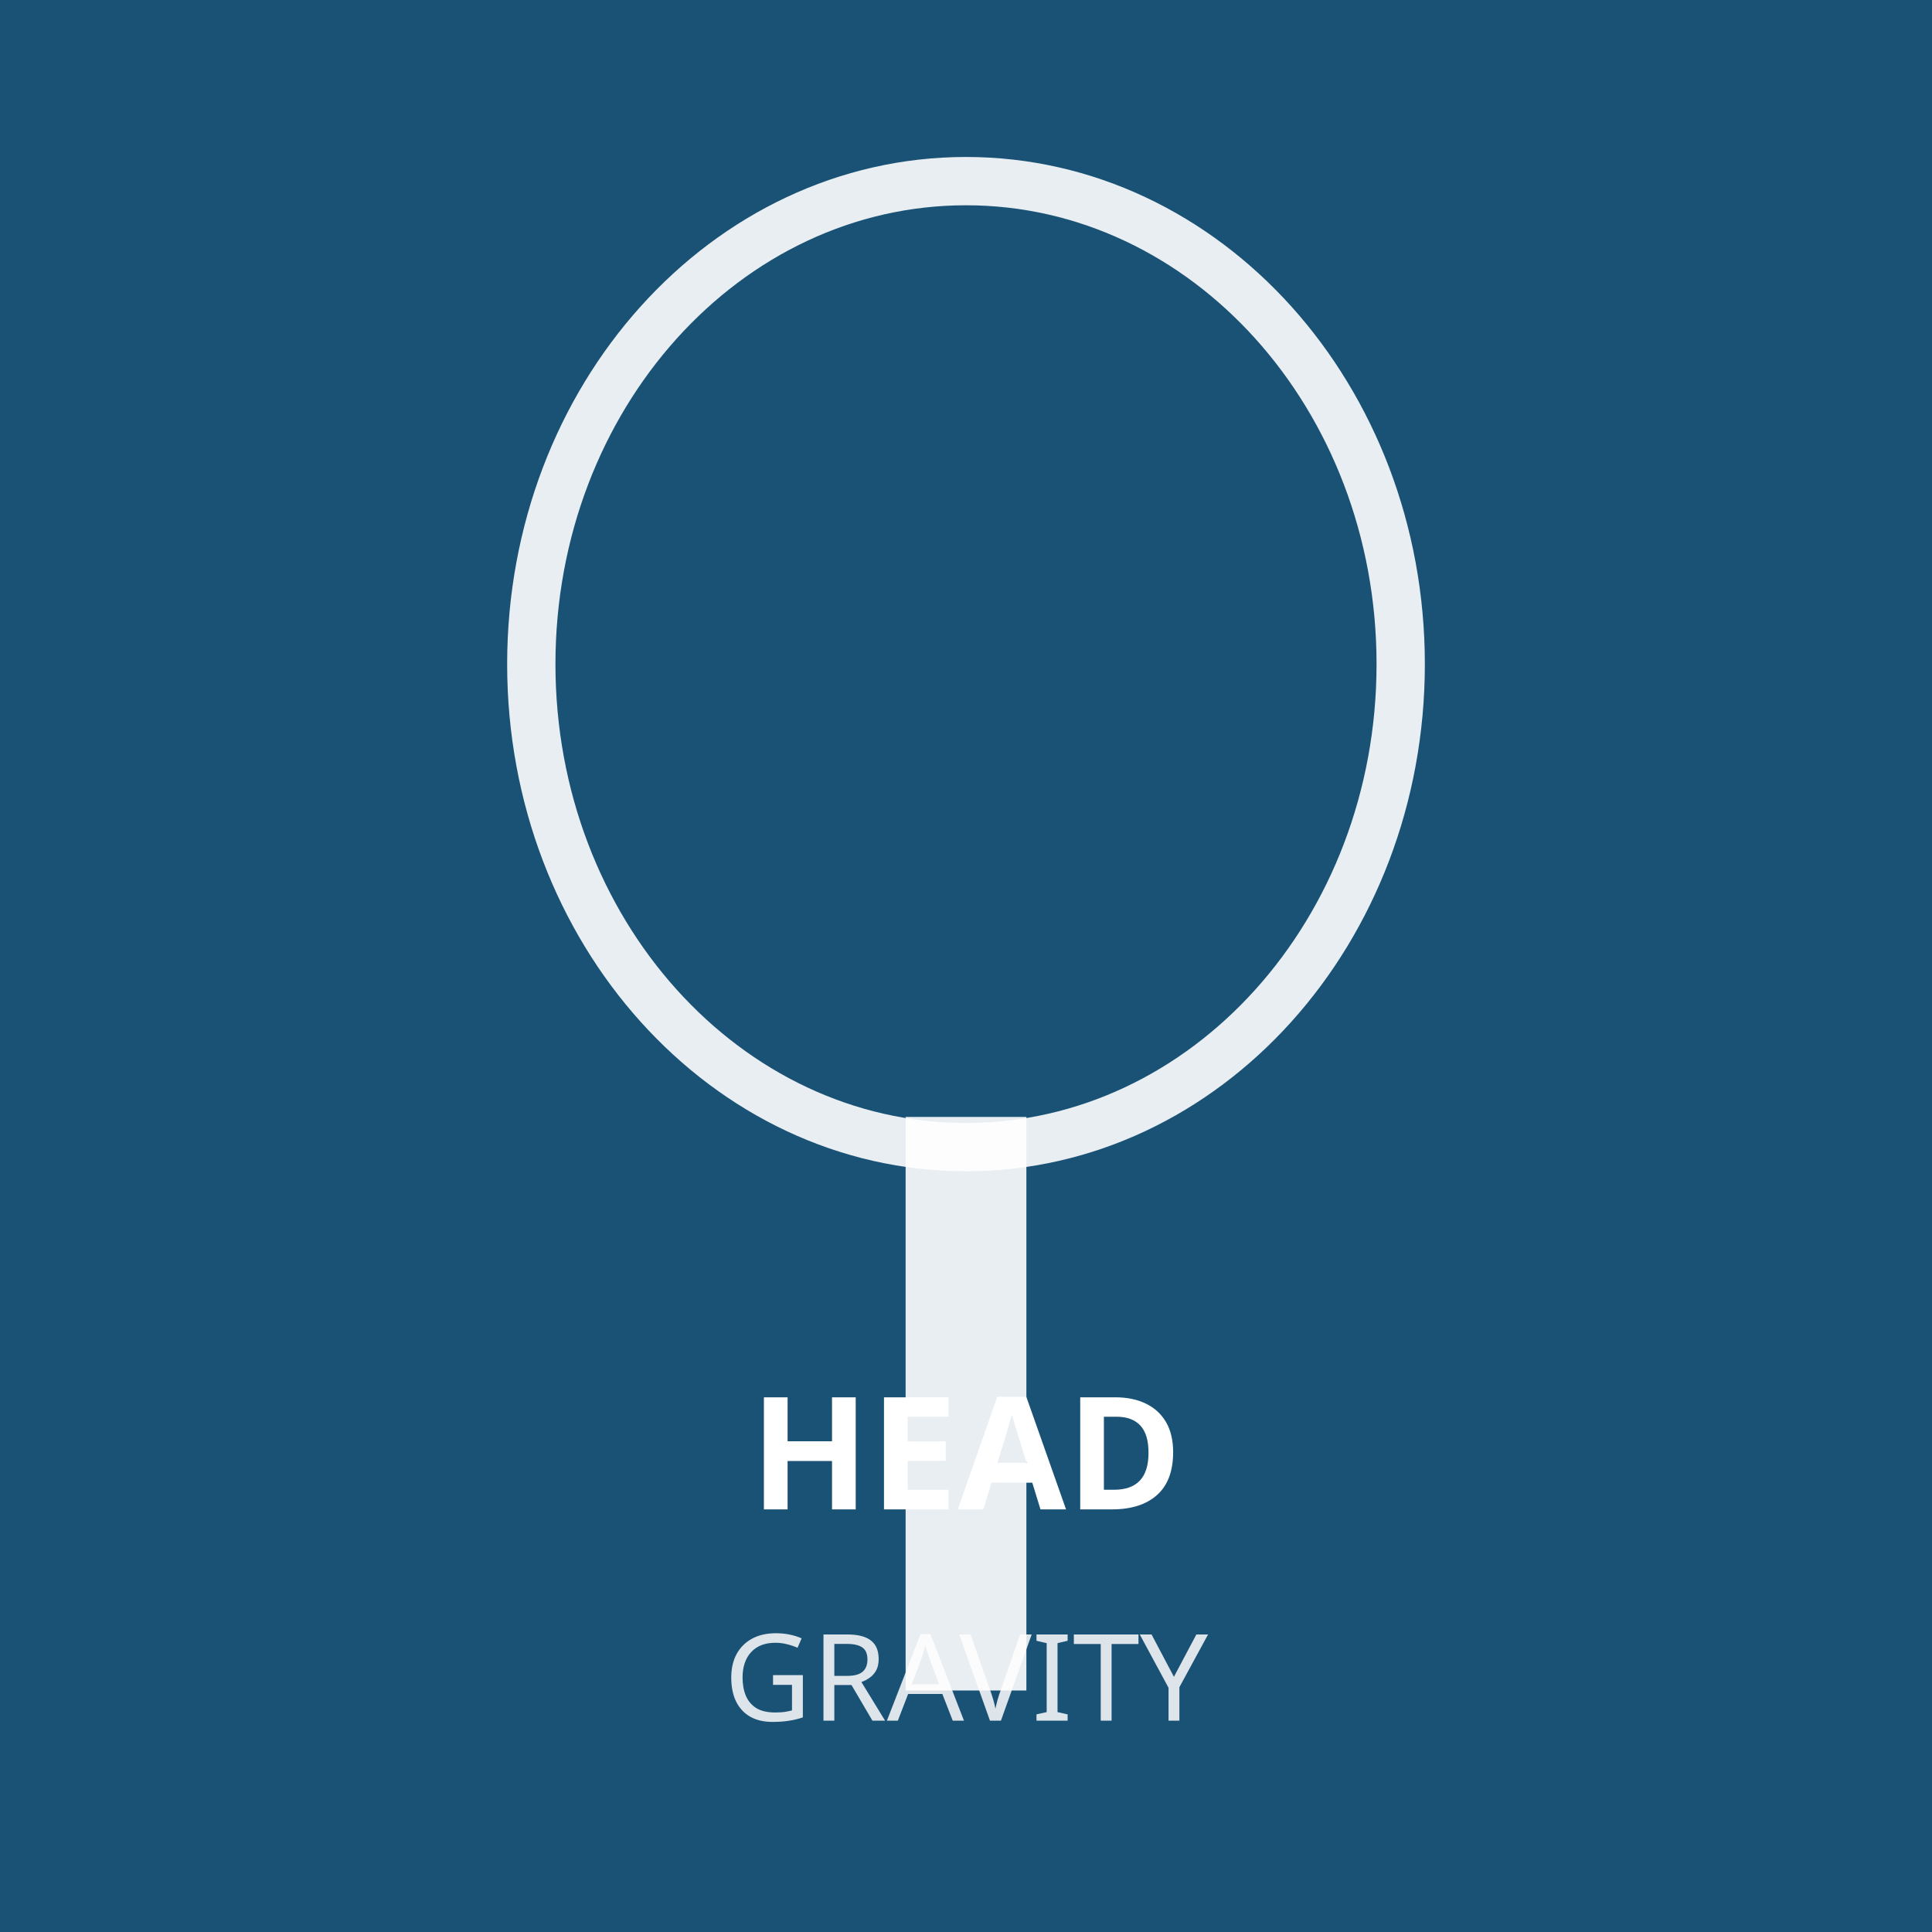
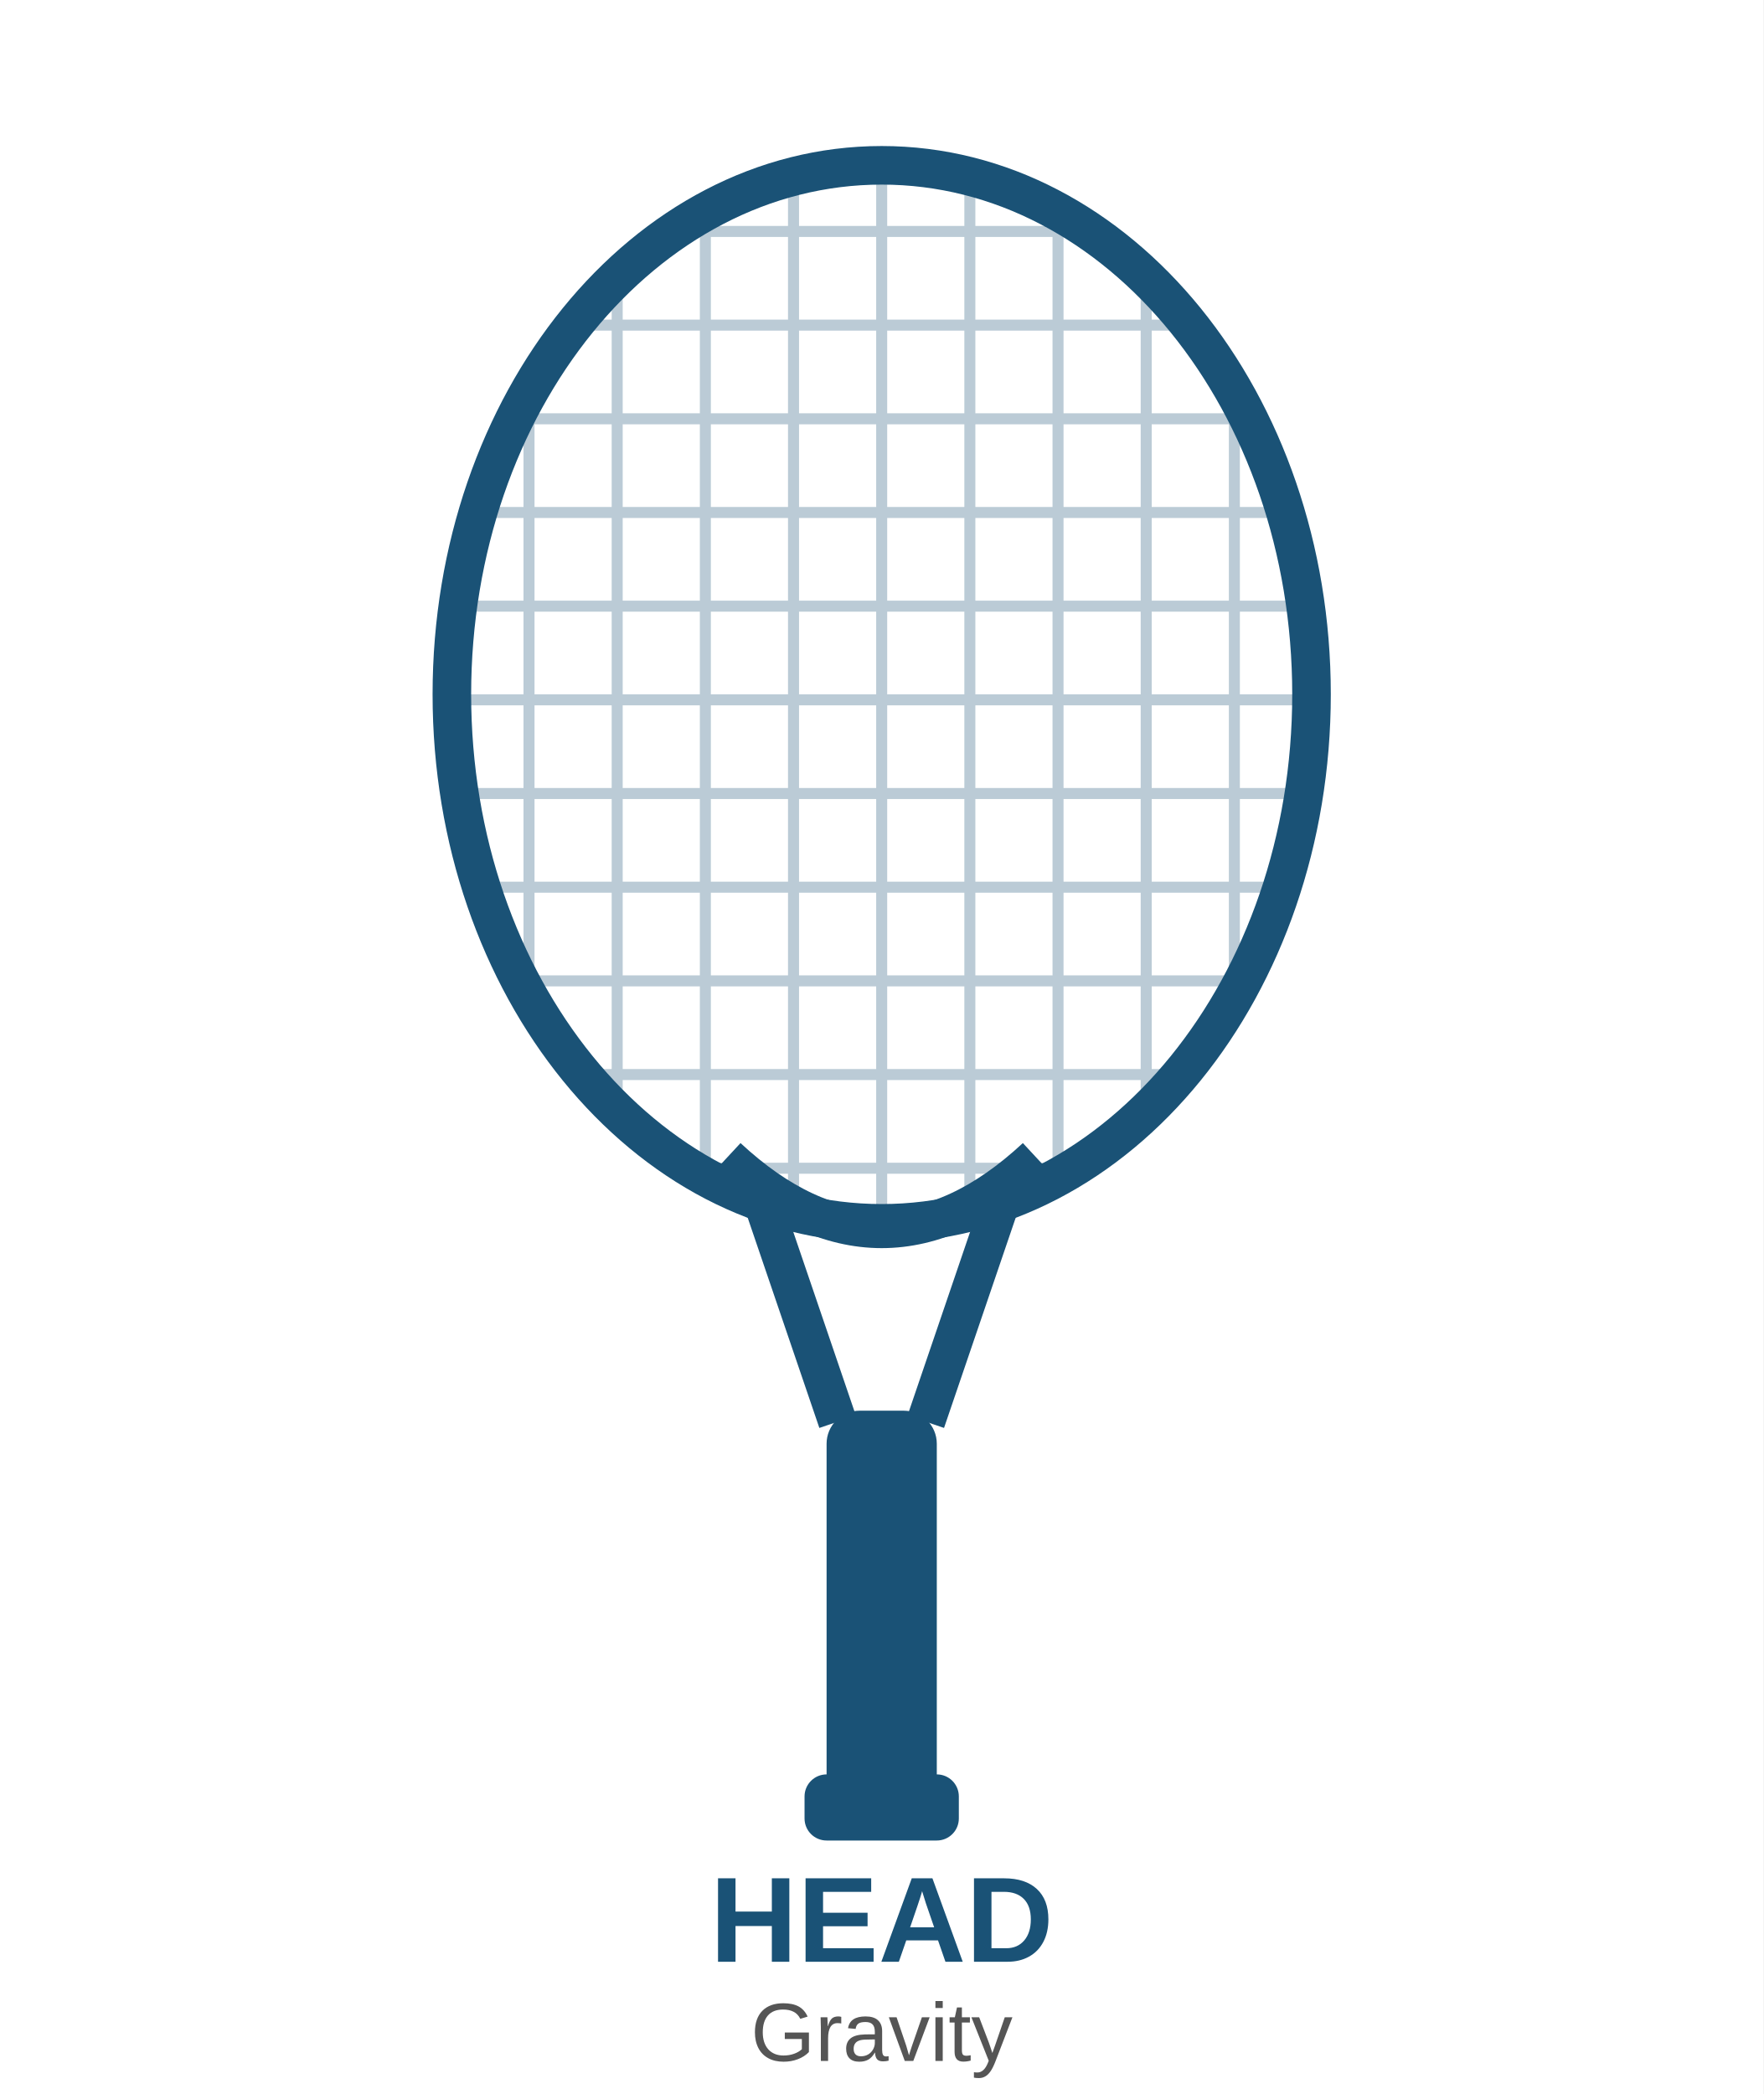
- <svg xmlns="http://www.w3.org/2000/svg" width="320" height="320" viewBox="0 0 320 320">
-   <rect width="320" height="320" fill="#1a5276" />
-   <ellipse cx="160" cy="110" rx="72" ry="80" fill="none" stroke="#ffffff" stroke-width="8" opacity="0.9" />
-   <rect x="150" y="185" width="20" height="95" fill="#ffffff" opacity="0.9" />
-   <text x="160" y="250" font-family="sans-serif" font-size="26" font-weight="bold" fill="#ffffff" text-anchor="middle">HEAD</text>
-   <text x="160" y="285" font-family="sans-serif" font-size="20" fill="#ffffff" text-anchor="middle" opacity="0.85">GRAVITY</text>
+ <svg xmlns="http://www.w3.org/2000/svg" width="320" height="380" viewBox="0 0 320 380">
+   <rect width="320" height="380" fill="#ffffff" />
+   <defs>
+     <clipPath id="h">
+       <ellipse cx="160" cy="126" rx="78" ry="96" />
+     </clipPath>
+   </defs>
+   <g clip-path="url(#h)" stroke="#1a5276" stroke-width="2" opacity="0.3">
+     <line x1="96" y1="32" x2="96" y2="220" />
+     <line x1="112" y1="32" x2="112" y2="220" />
+     <line x1="128" y1="32" x2="128" y2="220" />
+     <line x1="144" y1="32" x2="144" y2="220" />
+     <line x1="160" y1="32" x2="160" y2="220" />
+     <line x1="176" y1="32" x2="176" y2="220" />
+     <line x1="192" y1="32" x2="192" y2="220" />
+     <line x1="208" y1="32" x2="208" y2="220" />
+     <line x1="224" y1="32" x2="224" y2="220" />
+     <line x1="82" y1="42" x2="238" y2="42" />
+     <line x1="82" y1="59" x2="238" y2="59" />
+     <line x1="82" y1="76" x2="238" y2="76" />
+     <line x1="82" y1="93" x2="238" y2="93" />
+     <line x1="82" y1="110" x2="238" y2="110" />
+     <line x1="82" y1="127" x2="238" y2="127" />
+     <line x1="82" y1="144" x2="238" y2="144" />
+     <line x1="82" y1="161" x2="238" y2="161" />
+     <line x1="82" y1="178" x2="238" y2="178" />
+     <line x1="82" y1="195" x2="238" y2="195" />
+     <line x1="82" y1="212" x2="238" y2="212" />
+   </g>
+   <ellipse cx="160" cy="126" rx="78" ry="96" fill="none" stroke="#1a5276" stroke-width="7" />
+   <path d="M132,210 Q160,236 188,210" fill="none" stroke="#1a5276" stroke-width="7" />
+   <path d="M137,214 L152,258 M183,214 L168,258" fill="none" stroke="#1a5276" stroke-width="7" />
+   <rect x="150" y="256" width="20" height="72" rx="6" fill="#1a5276" />
+   <rect x="146" y="322" width="28" height="12" rx="4" fill="#1a5276" />
+   <text x="160" y="356" font-family="Arial, sans-serif" font-size="22" font-weight="bold" fill="#1a5276" text-anchor="middle">HEAD</text>
+   <text x="160" y="374" font-family="Arial, sans-serif" font-size="15" fill="#555555" text-anchor="middle">Gravity</text>
</svg>
